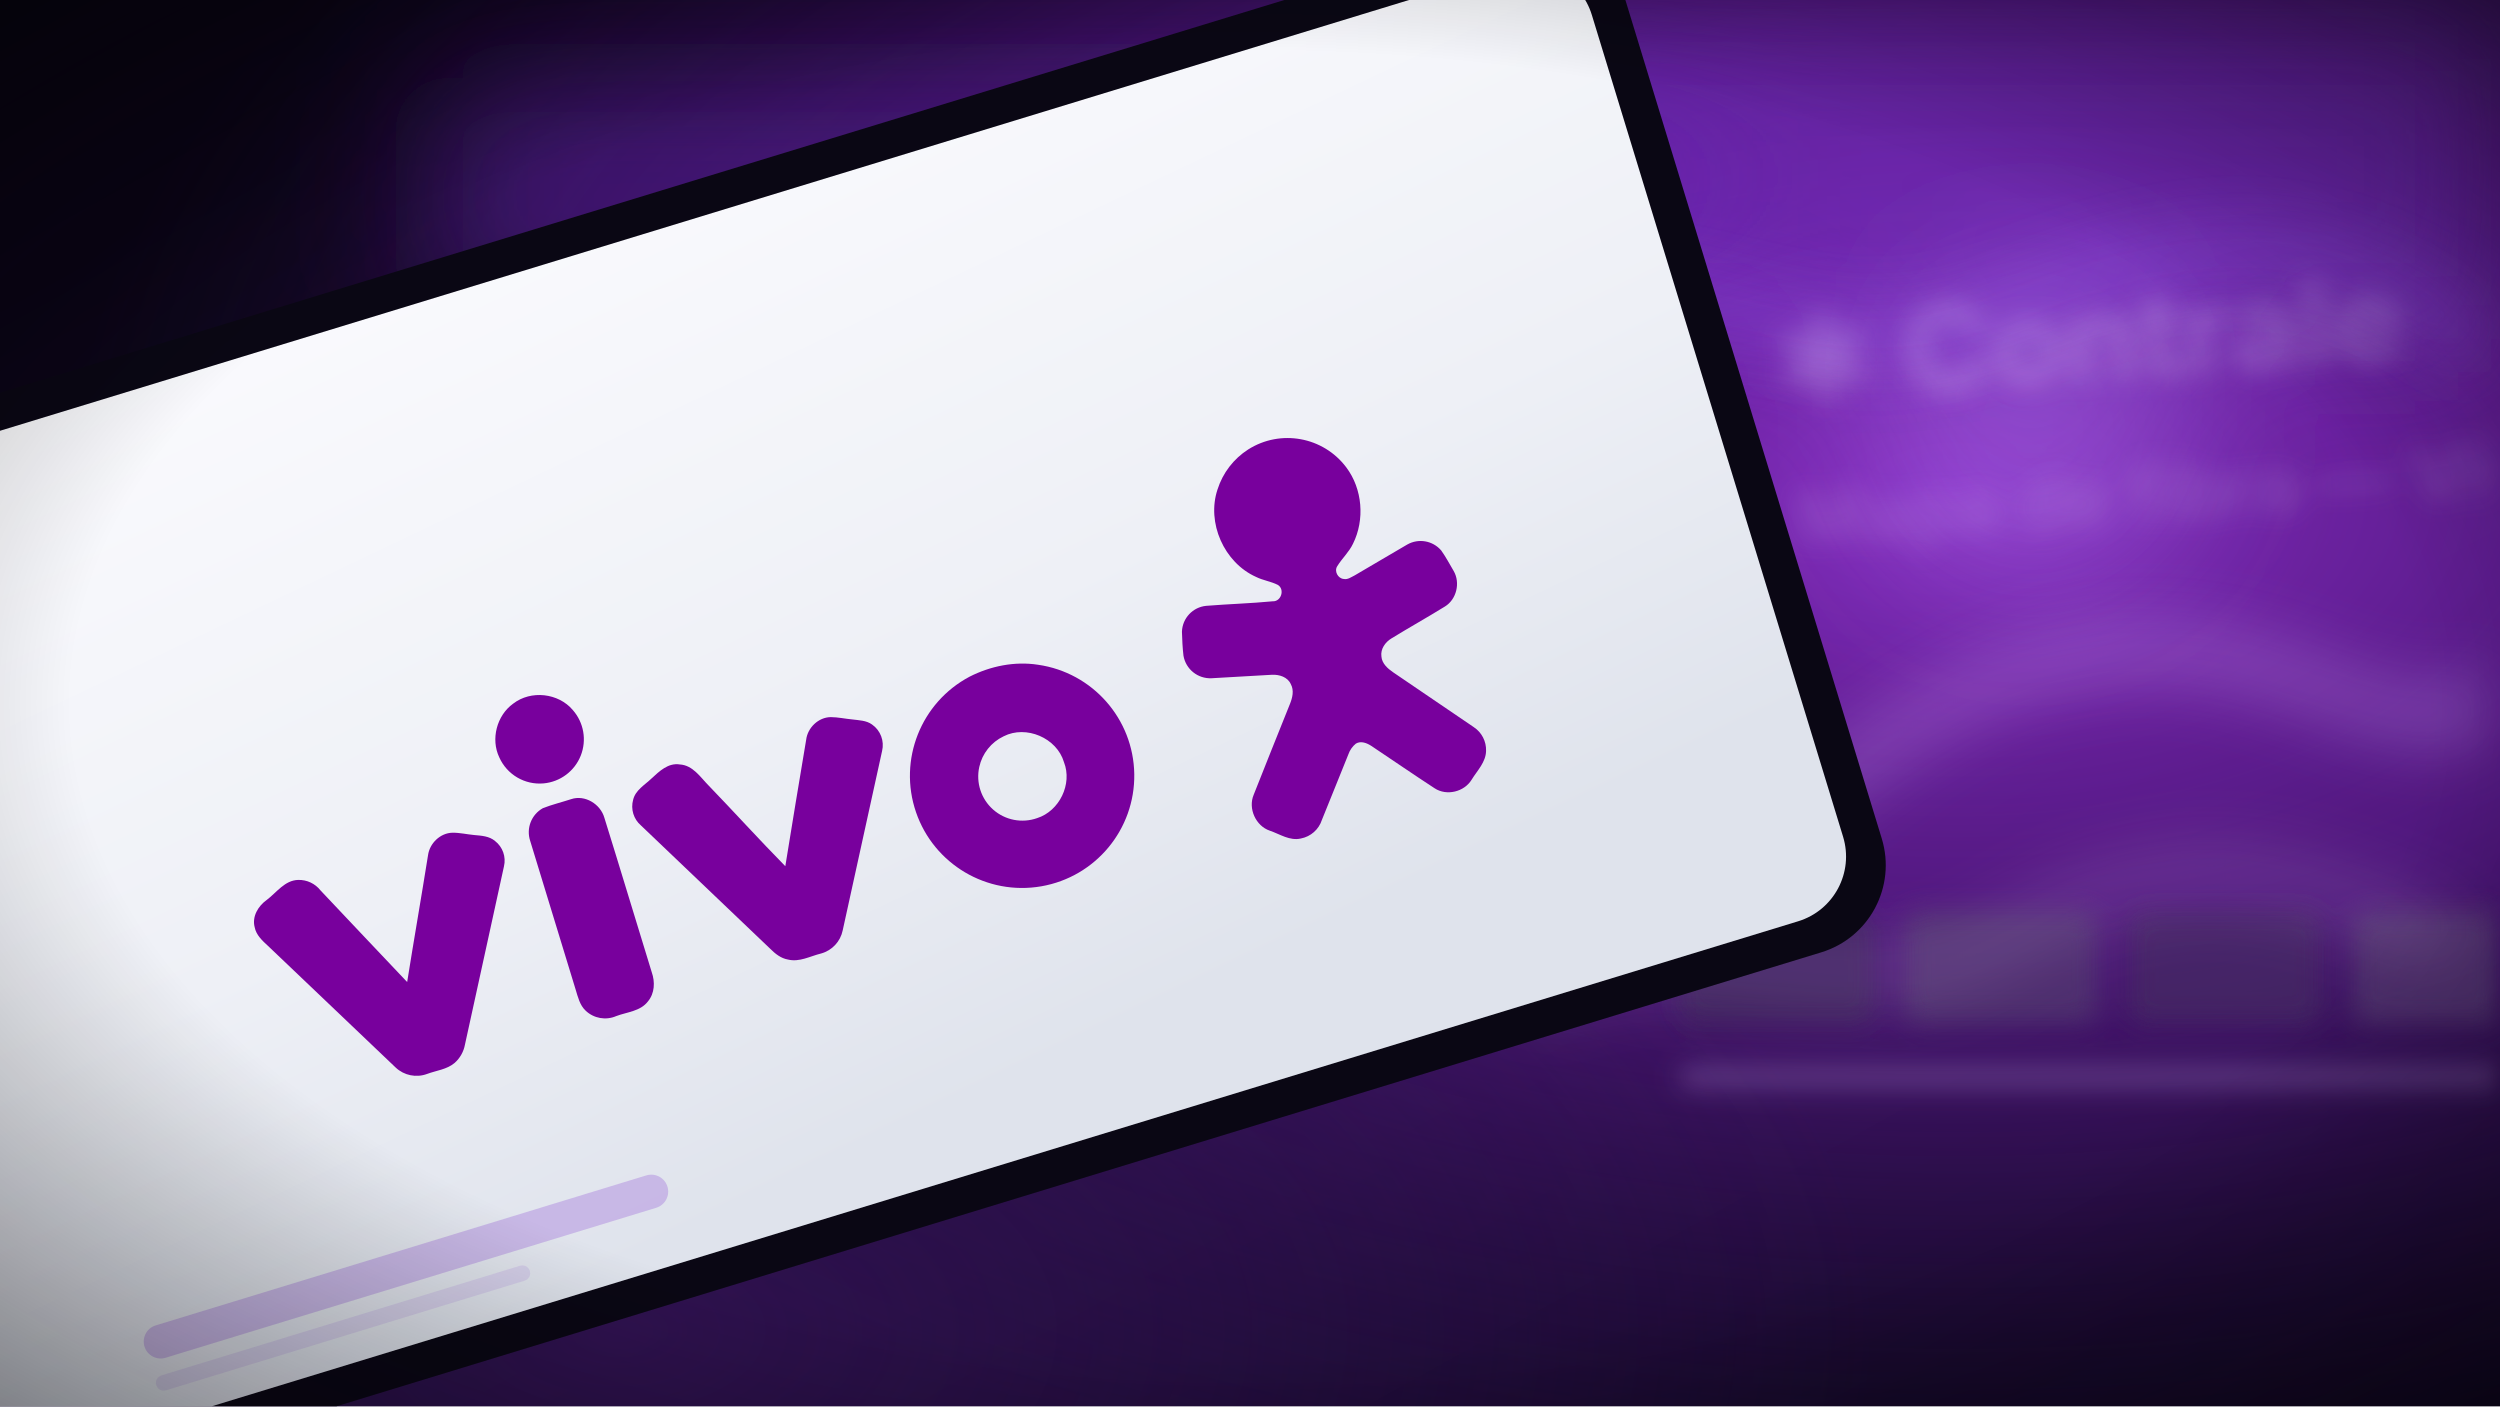
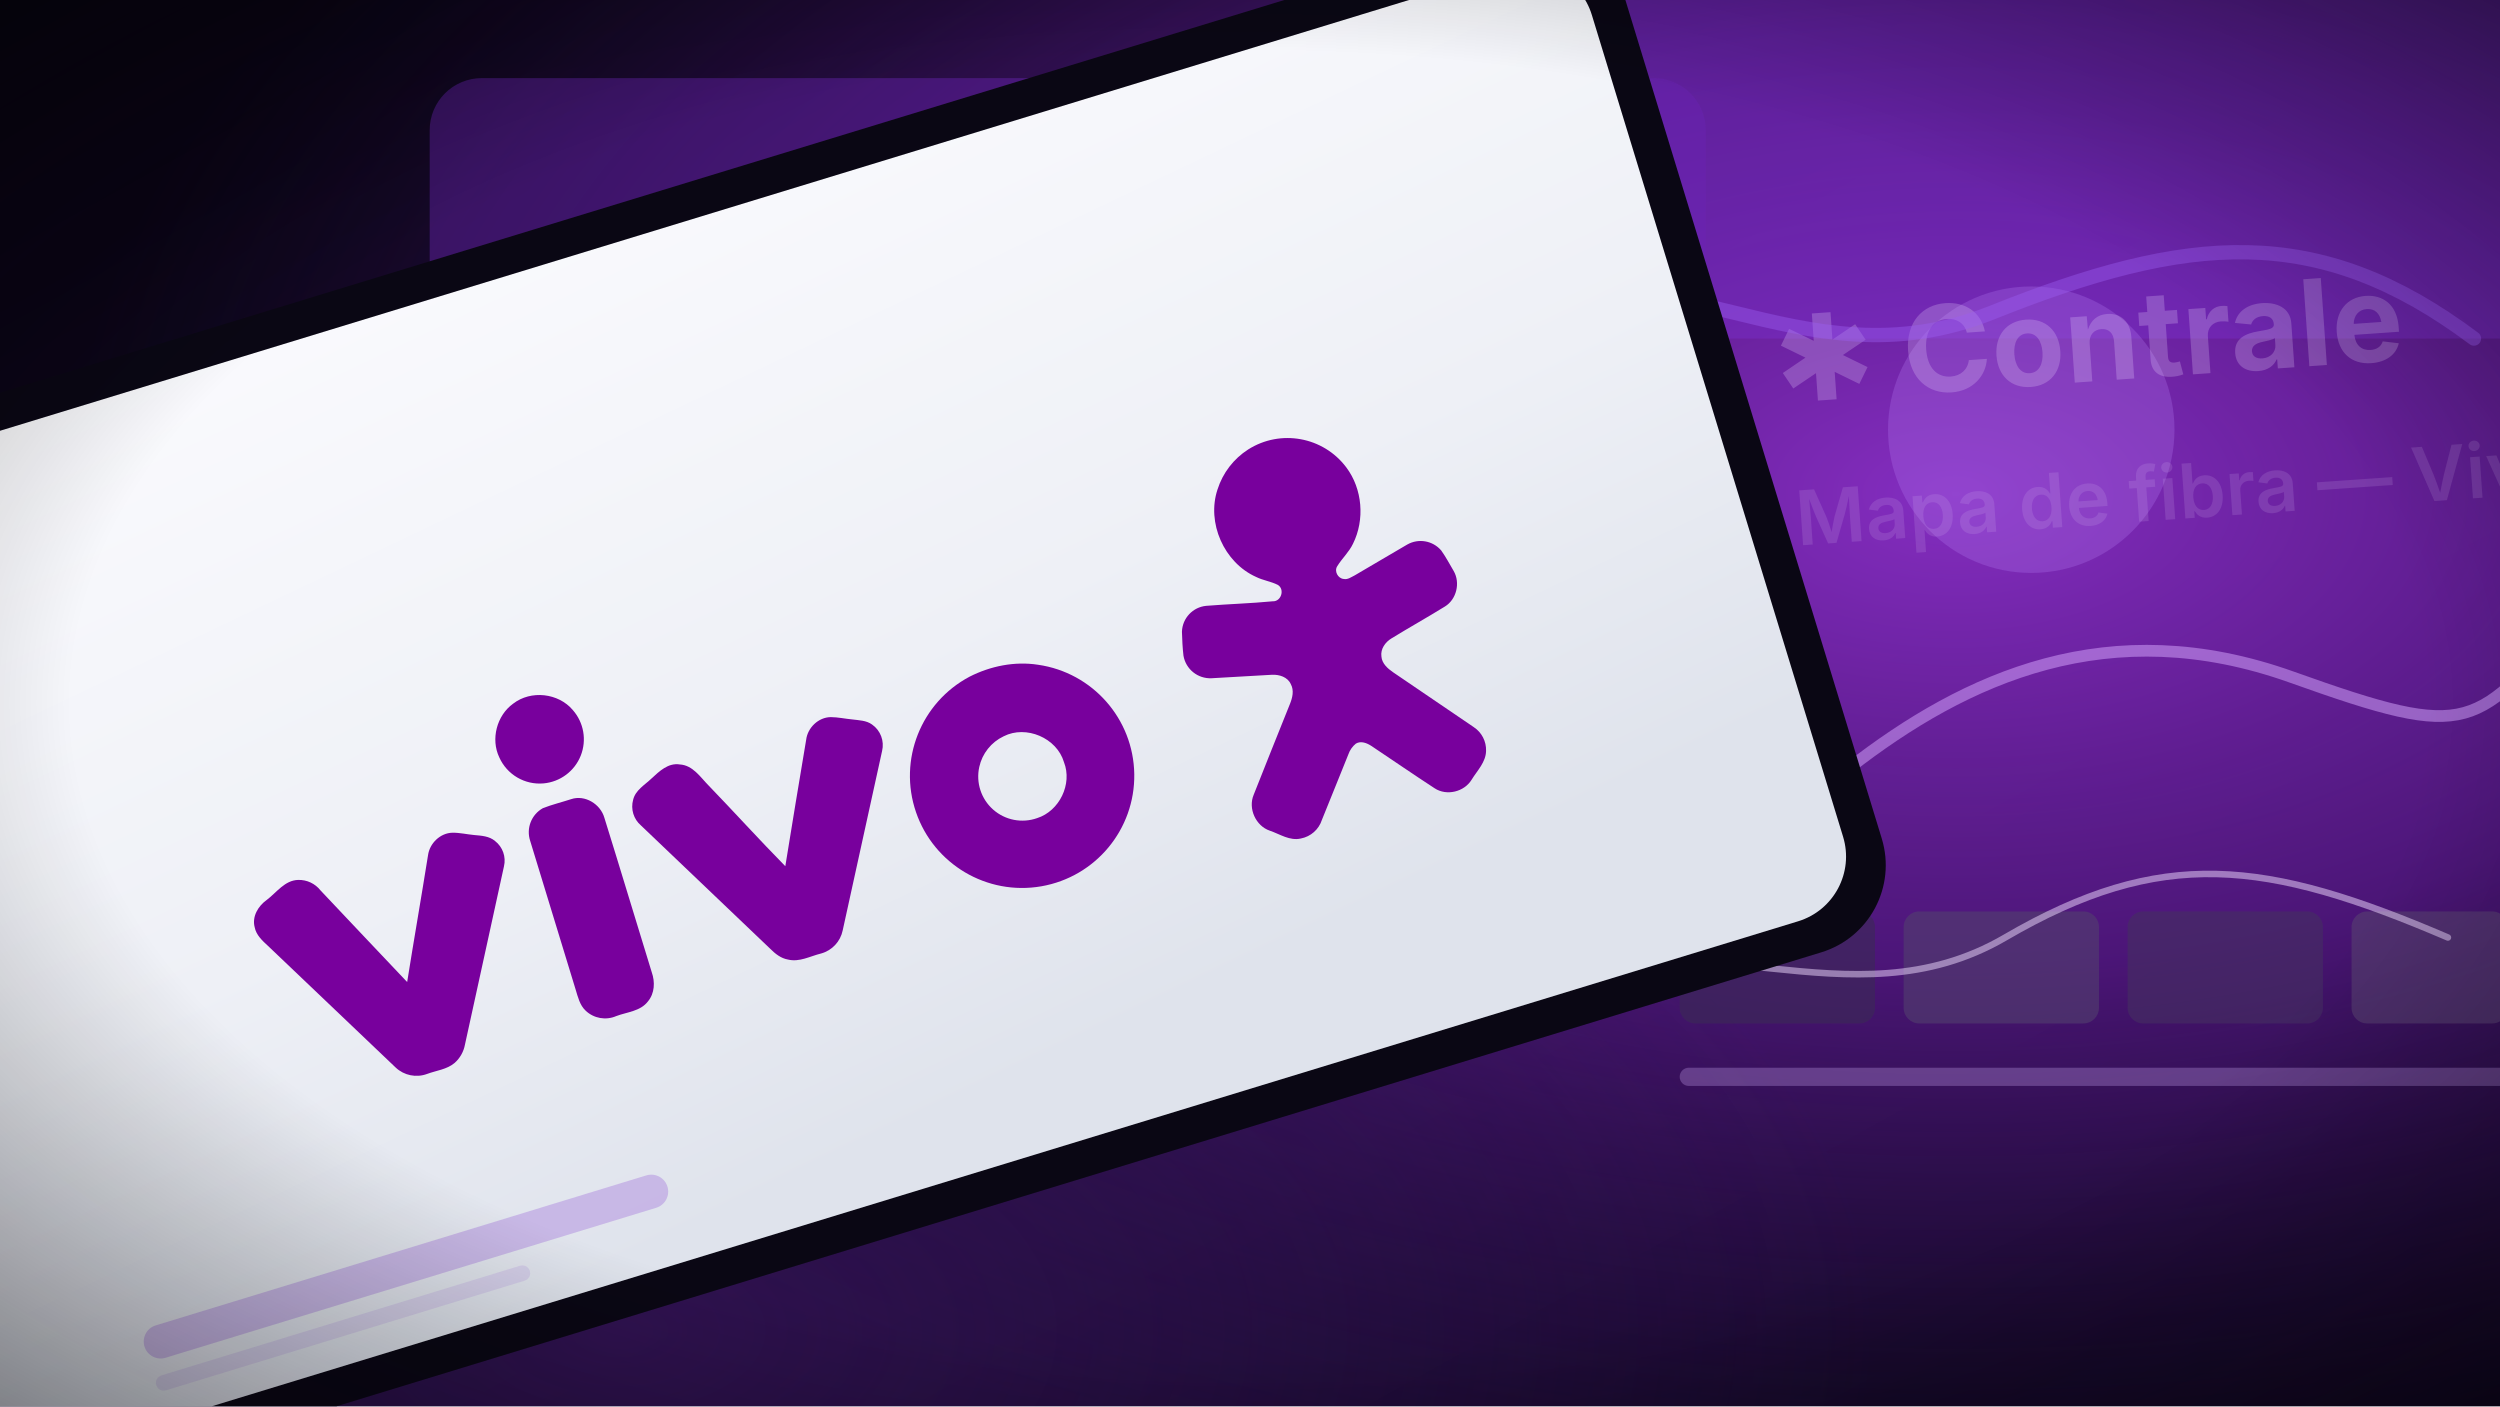
<svg xmlns="http://www.w3.org/2000/svg" viewBox="0 0 1920 1080" preserveAspectRatio="xMidYMid slice" width="1920" height="1080">
  <defs>
    <linearGradient id="bgBase" x1="0" y1="0" x2="1" y2="1">
      <stop offset="0" stop-color="#070310" />
      <stop offset="0.55" stop-color="#160a2b" />
      <stop offset="1" stop-color="#0b0518" />
    </linearGradient>
    <radialGradient id="palco" cx="0.78" cy="0.35" r="0.75">
      <stop offset="0" stop-color="#8b2fc9" stop-opacity="0.95" />
      <stop offset="0.45" stop-color="#5f1a94" stop-opacity="0.75" />
      <stop offset="1" stop-color="#2a0f4d" stop-opacity="0" />
    </radialGradient>
    <radialGradient id="palco2" cx="0.25" cy="0.95" r="0.5">
      <stop offset="0" stop-color="#4b1a79" stop-opacity="0.5" />
      <stop offset="1" stop-color="#4b1a79" stop-opacity="0" />
    </radialGradient>
    <linearGradient id="tela" x1="0" y1="0" x2="0.3" y2="1">
      <stop offset="0" stop-color="#fbfbfe" />
      <stop offset="0.6" stop-color="#eef0f6" />
      <stop offset="1" stop-color="#dfe3ec" />
    </linearGradient>
-     <filter id="blurL" x="-40%" y="-40%" width="180%" height="180%">
-       <feGaussianBlur stdDeviation="26" />
-     </filter>
-     <filter id="blurXL" x="-60%" y="-60%" width="220%" height="220%">
-       <feGaussianBlur stdDeviation="55" />
-     </filter>
-     <filter id="blurS" x="-50%" y="-50%" width="200%" height="200%">
-       <feGaussianBlur stdDeviation="10" />
-     </filter>
  </defs>
  <rect width="1920" height="1080" fill="url(#bgBase)" />
  <rect width="1920" height="1080" fill="url(#palco)" />
  <rect width="1920" height="1080" fill="url(#palco2)" />
-   <g filter="url(#blurXL)" opacity="0.85">
-     <rect x="1100" y="-40" width="900" height="300" rx="60" fill="#7b2fd0" opacity="0.5" />
-     <rect x="330" y="60" width="980" height="180" rx="40" fill="#6c24b8" opacity="0.55" />
-     <circle cx="1560" cy="330" r="120" fill="#b57ef5" opacity="0.4" />
+   <g opacity="0.85">
+     <rect x="1100" y="-40" width="900" height="300" rx="60" fill="#7b2fd0" opacity="0.45" />
+     <rect x="330" y="60" width="980" height="180" rx="40" fill="#6c24b8" opacity="0.5" />
+     <circle cx="1560" cy="330" r="110" fill="#b57ef5" opacity="0.32" />
  </g>
-   <g filter="url(#blurS)" transform="translate(1360 240) rotate(-4)">
-     <text x="0" y="70" font-family="'Segoe UI','Inter',sans-serif" font-size="92" font-weight="700" fill="#ecd9ff" opacity="0.3">✱ Contrale</text>
-     <text x="8" y="180" font-family="'Segoe UI','Inter',sans-serif" font-size="58" font-weight="600" fill="#d8bff2" opacity="0.22">Mapa de fibra — Vivo</text>
+   <g transform="translate(1360 240) rotate(-4)">
+     <text x="0" y="70" font-family="'Segoe UI','Inter',sans-serif" font-size="92" font-weight="700" fill="#ecd9ff" opacity="0.24">✱ Contrale</text>
+     <text x="8" y="180" font-family="'Segoe UI','Inter',sans-serif" font-size="58" font-weight="600" fill="#d8bff2" opacity="0.16">Mapa de fibra — Vivo</text>
  </g>
-   <g filter="url(#blurS)" opacity="0.6">
+   <g opacity="0.6">
    <rect x="1290" y="700" width="150" height="86" rx="12" fill="#3b2a55" />
    <rect x="1462" y="700" width="150" height="86" rx="12" fill="#52406e" />
    <rect x="1634" y="700" width="150" height="86" rx="12" fill="#442f61" />
    <rect x="1806" y="700" width="120" height="86" rx="12" fill="#574170" />
    <rect x="1290" y="820" width="640" height="14" rx="7" fill="#c9a6f2" opacity="0.5" />
  </g>
-   <g filter="url(#blurL)" opacity="0.8" fill="none" stroke-linecap="round">
-     <path d="M1120 640 C 1240 560, 1330 660, 1420 590 S 1620 470, 1760 520 S 1900 560, 1980 470" stroke="#d7a9ff" stroke-width="26" opacity="0.55" />
-     <path d="M1140 240 C 1280 180, 1380 300, 1530 240 S 1780 170, 1900 260" stroke="#9a5cf0" stroke-width="34" opacity="0.45" />
-     <path d="M1180 760 C 1300 700, 1420 790, 1540 720 S 1740 660, 1880 720" stroke="#efdcff" stroke-width="14" opacity="0.5" />
+   <g fill="none" stroke-linecap="round">
+     <path d="M1120 640 C 1240 560, 1330 660, 1420 590 S 1620 470, 1760 520 S 1900 560, 1980 470" stroke="#d7a9ff" stroke-width="9" opacity="0.5" />
+     <path d="M1140 240 C 1280 180, 1380 300, 1530 240 S 1780 170, 1900 260" stroke="#9a5cf0" stroke-width="11" opacity="0.42" />
+     <path d="M1180 760 C 1300 700, 1420 790, 1540 720 S 1740 660, 1880 720" stroke="#efdcff" stroke-width="5" opacity="0.5" />
  </g>
  <g transform="rotate(-17 300 900)">
    <rect x="-90" y="240" width="1560" height="820" rx="70" fill="#0a0714" />
    <rect x="-62" y="268" width="1504" height="764" rx="52" fill="url(#tela)" />
    <g transform="translate(255 560) scale(1.55)">
      <path fill="#78009d" d="M540,1.29A36.41,36.41,0,0,1,583.92,24c4.56,12.55,1.26,27.5-7.9,37.15-3.08,3.38-7.31,5.34-10.69,8.34-2.29,1.88-1.47,5.93,1.2,7,1.81,1,3.88.17,5.77-.12,9.79-2.27,19.54-4.74,29.34-7a13.42,13.42,0,0,1,15.22,7.74c1.26,3.76,2,7.67,2.93,11.54,1.52,6.56-2.74,13.86-9.3,15.55-9.92,2.61-20,4.78-29.89,7.35-3.49.86-6.86,3.4-7.44,7.15-.76,3.38,1.2,6.56,3.22,9.11q15.15,18.86,30.3,37.71a13.55,13.55,0,0,1,2.39,13.07c-1.75,5.31-7,8-11,11.53-5.26,4.71-14.24,4.2-18.77-1.27-8.06-9.62-15.85-19.47-23.8-29.18-1.7-2.05-4.23-4.13-7.08-3.4a11.79,11.79,0,0,0-5.1,4c-7.29,9.1-14.7,18.11-22,27.18a13.65,13.65,0,0,1-12.7,5.8c-5.63-.38-9.3-5.12-13.56-8.19-6-4.29-7.19-13.71-2.45-19.36,10-12.59,20.16-25.12,30.24-37.66,2.16-2.64,4.13-5.91,3.36-9.47-.49-3.79-4.07-6.18-7.5-7.07-9.73-2.45-19.5-4.68-29.22-7.13a13.46,13.46,0,0,1-10-14.77c.71-3.89,1.69-7.73,2.74-11.54a13.31,13.31,0,0,1,15.28-8.76c10.73,2.35,21.34,5.28,32.1,7.47,4,1.45,7.61-3.86,4.86-7-2.76-2.68-6.37-4.28-9.15-6.93-13.12-11.43-15.72-32.92-5.58-47.1A36.67,36.67,0,0,1,540,1.29Z" />
      <path fill="#78009d" d="m154.92 15.25c10.39-3.94 23 1.47 27.35 11.69a21.93 21.93 0 0 1-24.47 30.5 21.89 21.89 0 0 1-17.23-18.72c-1.51-9.93 4.87-20.25 14.35-23.47z" />
      <path fill="#78009d" d="M9.68,72.57c5.78-2.08,11.42-6.76,17.89-4.93a13.54,13.54,0,0,1,9,8.16c9.28,18.66,18.48,37.36,27.8,56,9.33-19.07,18.93-38,28.26-57.07,2.48-5.41,9-8.76,14.79-7.13,3.48,1,6.65,2.88,10,4.25s7,2.7,9,5.83A12.28,12.28,0,0,1,127,91c-14.72,26.3-29.57,52.52-44.3,78.8A16,16,0,0,1,75.15,177c-4.61,2-9.75.93-14.62,1.23a15.06,15.06,0,0,1-14-7.59q-21.45-38-42.86-76.11C1.74,91.22-.39,87.68.06,83.68.28,78.25,4.81,74.2,9.68,72.57Z" />
      <path fill="#78009d" d="m209.65 70.74c4.74-2.27 10.19-5.1 15.44-2.54 6.09 2.28 7.87 9 10.62 14.23 8.33 16.36 16.13 33 24.62 49.26q14-28.47 28.2-56.89c2.43-5.5 9.06-8.88 14.91-7.17 3.43 1.07 6.57 2.86 9.88 4.22 3.06 1.4 6.53 2.47 8.64 5.28a12.43 12.43 0 0 1 0.91 14q-22.31 39.62-44.62 79.24a15 15 0 0 1-13.67 7.87c-5.51-0.32-11.53 1.07-16.53-1.94-3.13-1.58-5.16-4.54-6.76-7.54q-21.67-38.67-43.45-77.27a12.39 12.39 0 0 1 0-13.31c2.52-4.28 7.68-5.33 11.81-7.44z" />
      <path fill="#78009d" d="m375.12 68.58c11.45-2 23.61-0.83 34.14 4.27a55.58 55.58 0 1 1-34.14-4.27zm7.49 33.19a22 22 0 0 0-16 11 21.88 21.88 0 0 0 20 32.62c11.58-0.12 21.72-11 20.83-22.61 0.12-12.56-12.53-23.18-24.83-21.01z" />
      <path fill="#78009d" d="M153.89,69.07c4.87-.37,9.76-.08,14.64-.17,7.23-.23,13.23,6.59,13.08,13.64.15,26.7,0,53.4.07,80.11.21,5-1.63,10.33-6,13.19-5,3.63-11.46,2-17.19,2.38a13.93,13.93,0,0,1-13.7-7c-2-3.49-1.67-7.63-1.68-11.5q0-38.49,0-77A13.64,13.64,0,0,1,153.89,69.07Z" />
    </g>
    <rect x="80" y="960" width="420" height="26" rx="13" fill="#7b2fd0" opacity="0.25" />
    <rect x="80" y="998" width="300" height="12" rx="6" fill="#7b2fd0" opacity="0.12" />
  </g>
  <radialGradient id="vig" cx="0.5" cy="0.5" r="0.85">
    <stop offset="0.55" stop-color="#000" stop-opacity="0" />
    <stop offset="1" stop-color="#050308" stop-opacity="0.7" />
  </radialGradient>
  <rect width="1920" height="1080" fill="url(#vig)" />
</svg>
